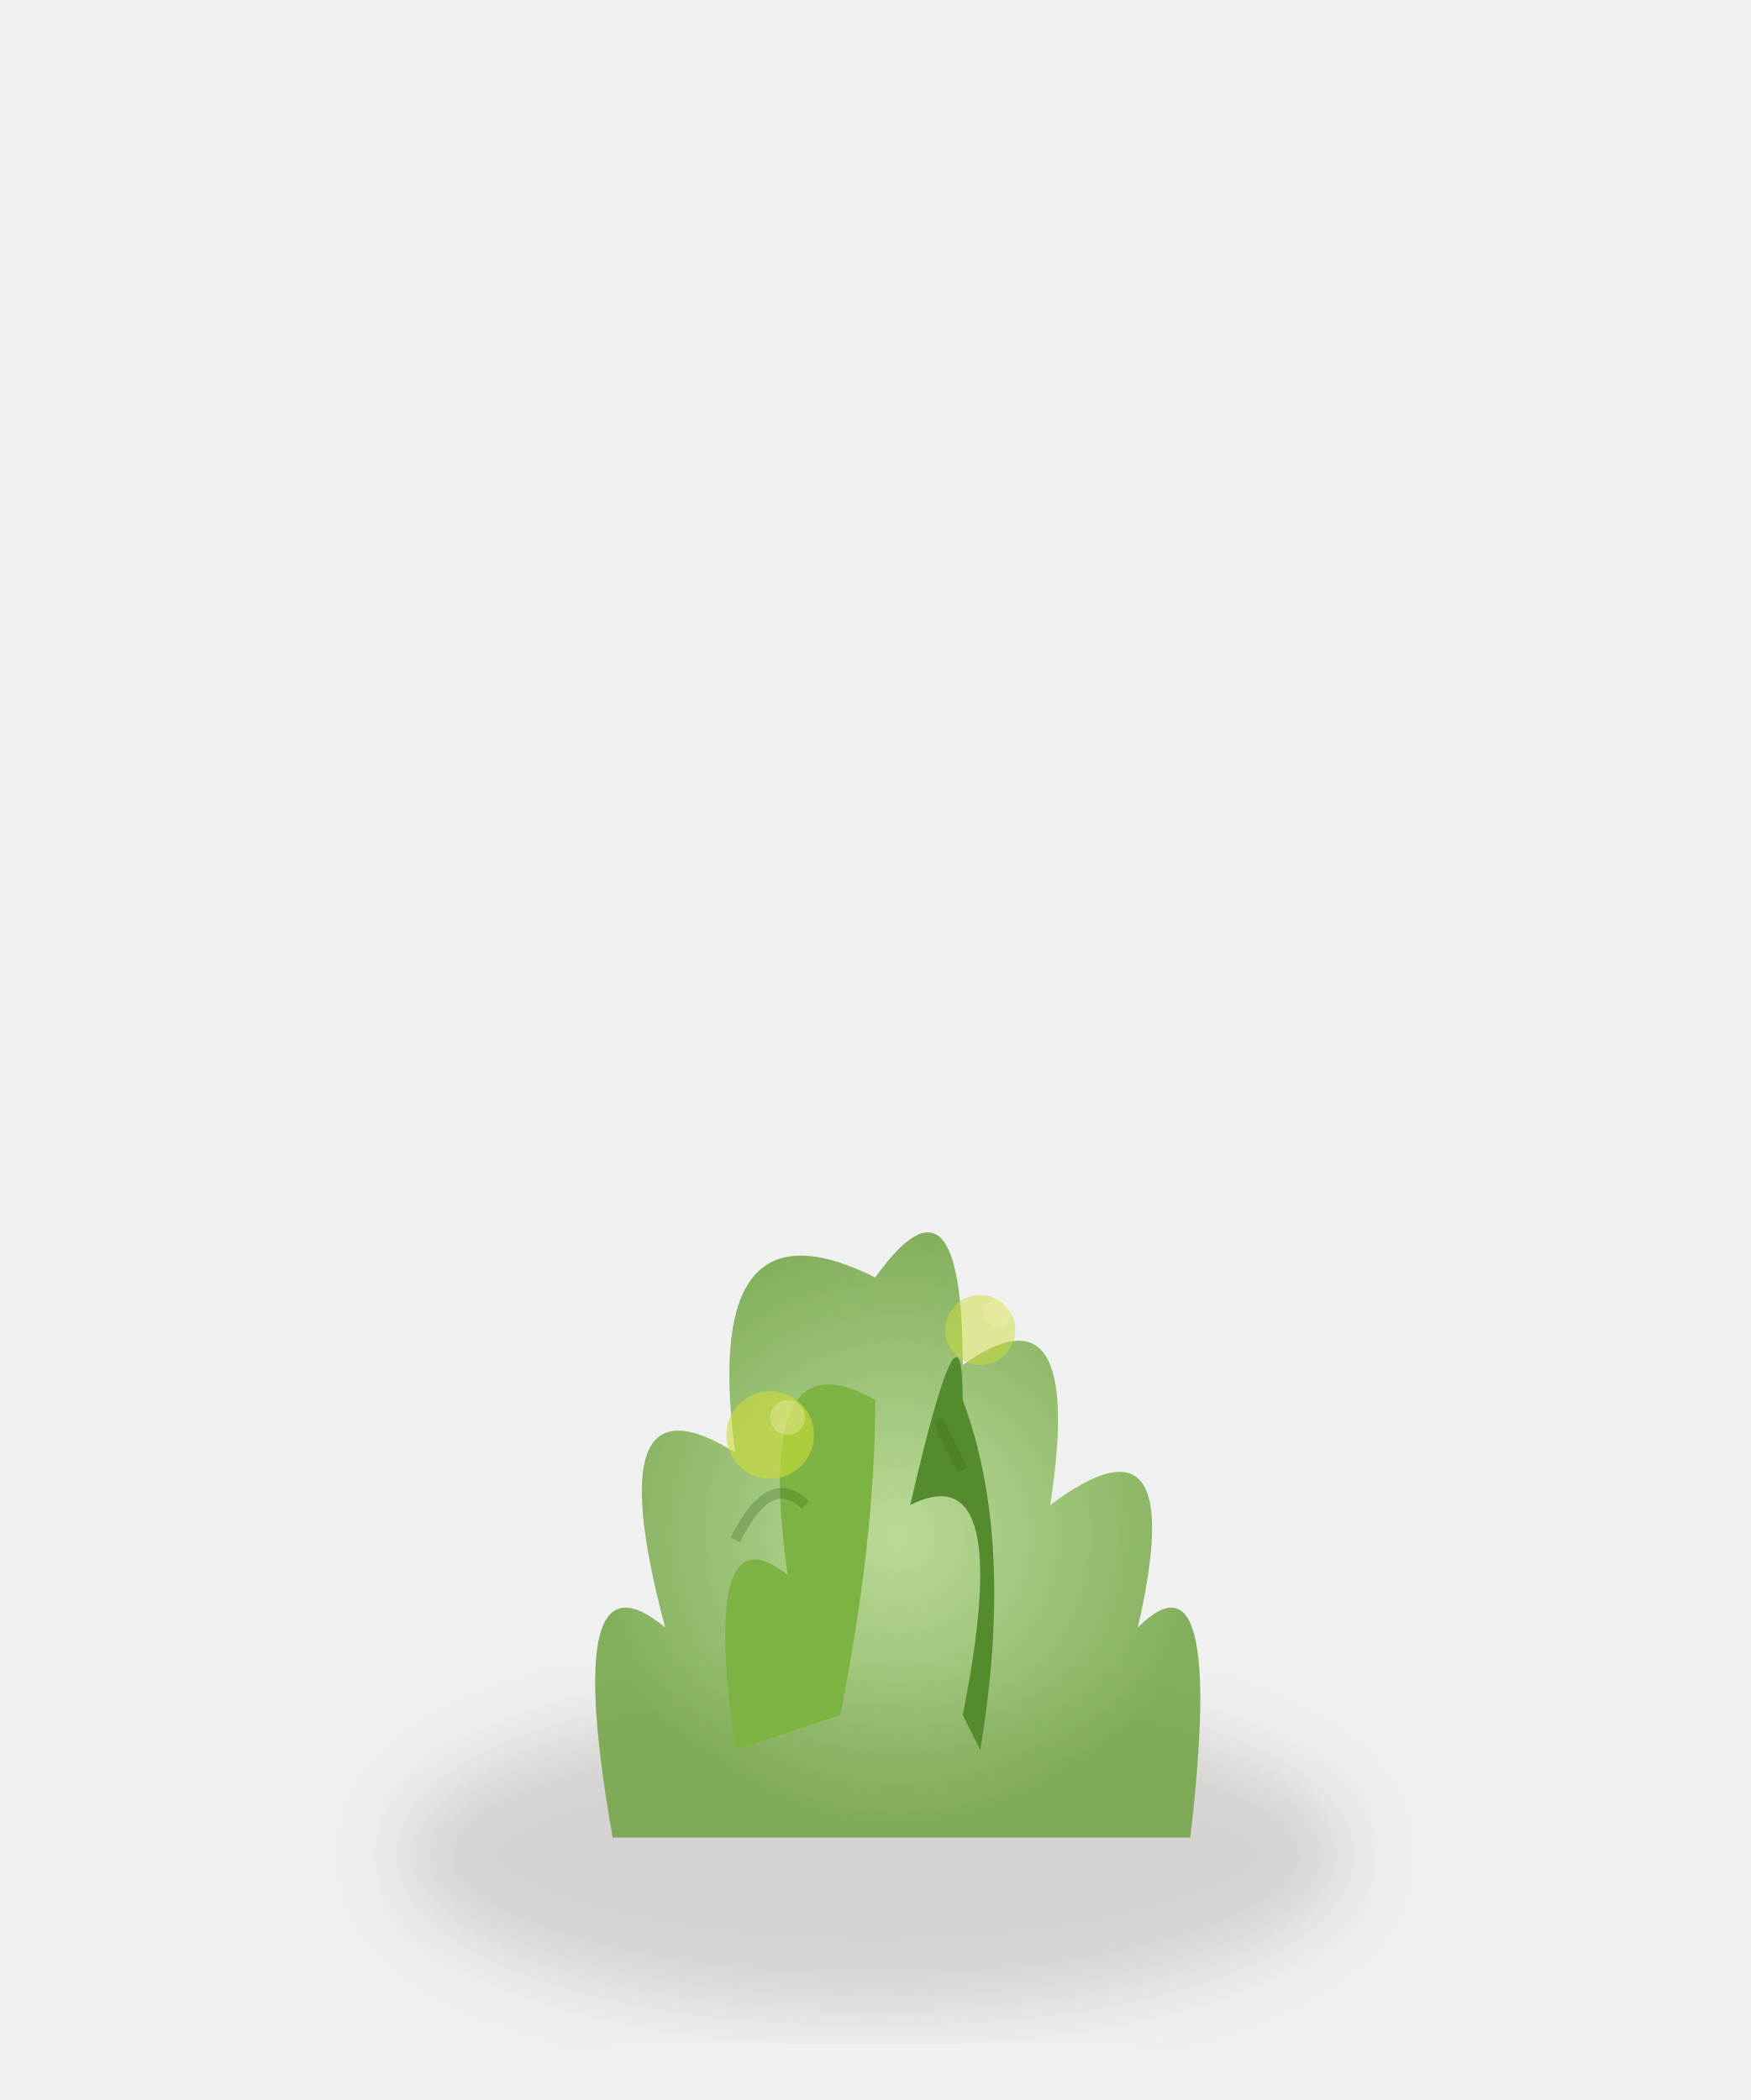
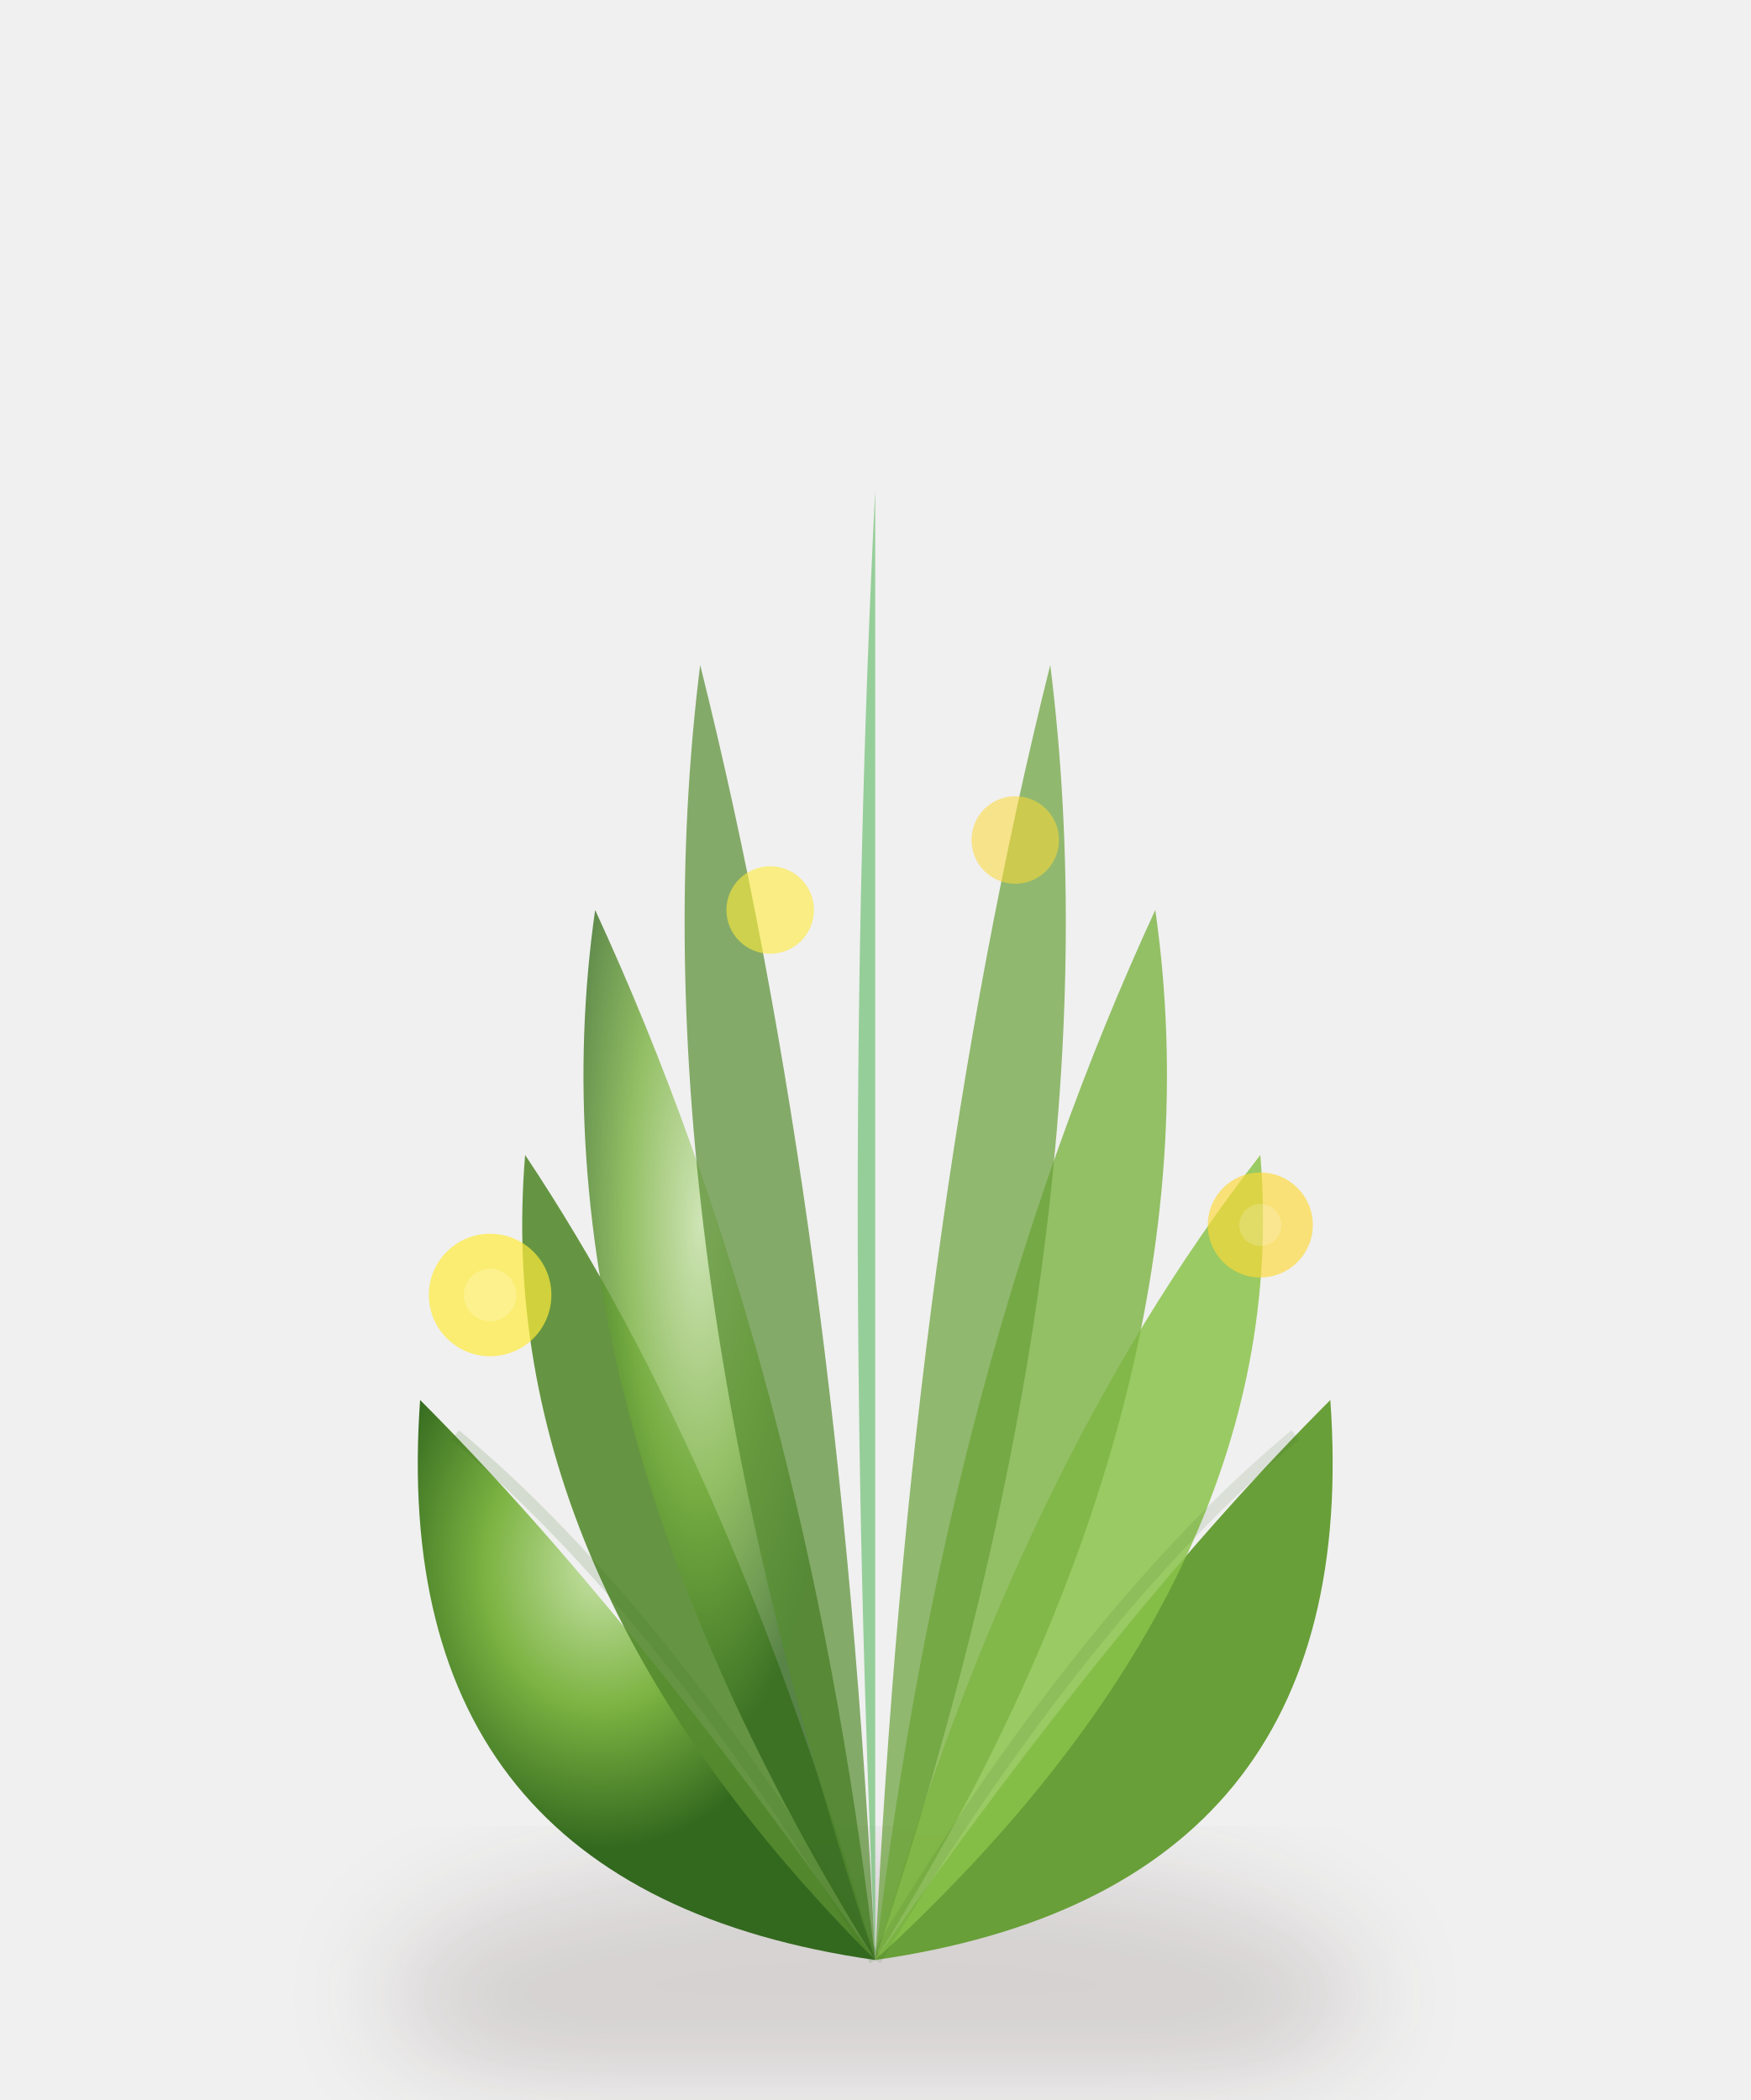
<svg xmlns="http://www.w3.org/2000/svg" viewBox="0 0 100 120">
  <defs>
-     <radialGradient id="wG" cx="50%" cy="50%">
-       <stop offset="0%" stop-color="#AED581" />
-       <stop offset="100%" stop-color="#689F38" />
+     <radialGradient id="wG" cx="40%" cy="30%">
+       <stop offset="0%" stop-color="#C5E1A5" />
+       <stop offset="50%" stop-color="#7CB342" />
+       <stop offset="100%" stop-color="#33691E" />
    </radialGradient>
-     <filter id="sh">
-       <feGaussianBlur stdDeviation="2" />
+     <filter id="s">
+       <feGaussianBlur stdDeviation="3" />
    </filter>
  </defs>
-   <ellipse cx="50" cy="106" rx="27" ry="9" fill="#3E2723" opacity="0.15" filter="url(#sh)" />
-   <path d="M35 105 Q32 88 38 93 Q34 78 42 83 Q40 68 50 73 Q55 66 55 78 Q62 73 60 86 Q68 80 65 93 Q70 88 68 105Z" fill="url(#wG)" opacity="0.8" />
-   <path d="M42 100 Q40 86 45 90 Q43 76 50 80 Q50 88 48 98Z" fill="#7CB342" />
-   <path d="M55 98 Q58 83 52 86 Q55 73 55 80 Q58 88 56 100Z" fill="#558B2F" />
-   <circle cx="44" cy="82" r="2.5" fill="#CDDC39" opacity="0.6" />
-   <circle cx="45" cy="81" r="1" fill="#FFF9C4" opacity="0.3" />
-   <circle cx="56" cy="76" r="2" fill="#CDDC39" opacity="0.5" />
-   <circle cx="57" cy="75" r="0.8" fill="#FFF9C4" opacity="0.2" />
-   <path d="M42 88 Q44 84 46 86" stroke="#33691E" stroke-width="0.6" fill="none" opacity="0.3" />
-   <path d="M55 84 Q53 80 54 82" stroke="#33691E" stroke-width="0.6" fill="none" opacity="0.25" />
+   <ellipse cx="50" cy="114" rx="28" ry="8" fill="#3E2723" opacity="0.15" filter="url(#s)" />
+   <path d="M50 112 Q36 92 24 80 Q22 108 50 112Z" fill="url(#wG)" />
+   <path d="M50 112 Q64 92 76 80 Q78 108 50 112Z" fill="#689F38" />
+   <path d="M50 112 Q42 84 30 66 Q28 90 50 112Z" fill="#558B2F" opacity="0.9" />
+   <path d="M50 112 Q58 84 72 66 Q74 90 50 112Z" fill="#8BC34A" opacity="0.85" />
+   <path d="M50 112 Q46 78 34 52 Q30 80 50 112Z" fill="url(#wG)" opacity="0.8" />
+   <path d="M50 112 Q54 78 66 52 Q70 80 50 112Z" fill="#7CB342" opacity="0.8" />
+   <path d="M50 112 Q48 70 40 38 Q36 70 50 112Z" fill="#558B2F" opacity="0.7" />
+   <path d="M50 112 Q52 70 60 38 Q64 70 50 112Z" fill="#689F38" opacity="0.7" />
+   <path d="M50 112 Q50 64 50 28 Q48 68 50 112Z" fill="#66BB6A" opacity="0.65" />
+   <circle cx="28" cy="74" r="3.5" fill="#FFEB3B" opacity="0.7" />
+   <circle cx="28" cy="74" r="1.5" fill="#fff" opacity="0.2" />
+   <circle cx="72" cy="70" r="3" fill="#FDD835" opacity="0.65" />
+   <circle cx="72" cy="70" r="1.2" fill="#fff" opacity="0.18" />
+   <circle cx="44" cy="52" r="2.5" fill="#FFEB3B" opacity="0.6" />
+   <circle cx="58" cy="48" r="2.5" fill="#FDD835" opacity="0.55" />
+   <path d="M50 112 Q38 92 26 82" stroke="#33691E" stroke-width="0.7" fill="none" opacity="0.15" />
+   <path d="M50 112 Q62 92 74 82" stroke="#33691E" stroke-width="0.7" fill="none" opacity="0.12" />
</svg>
